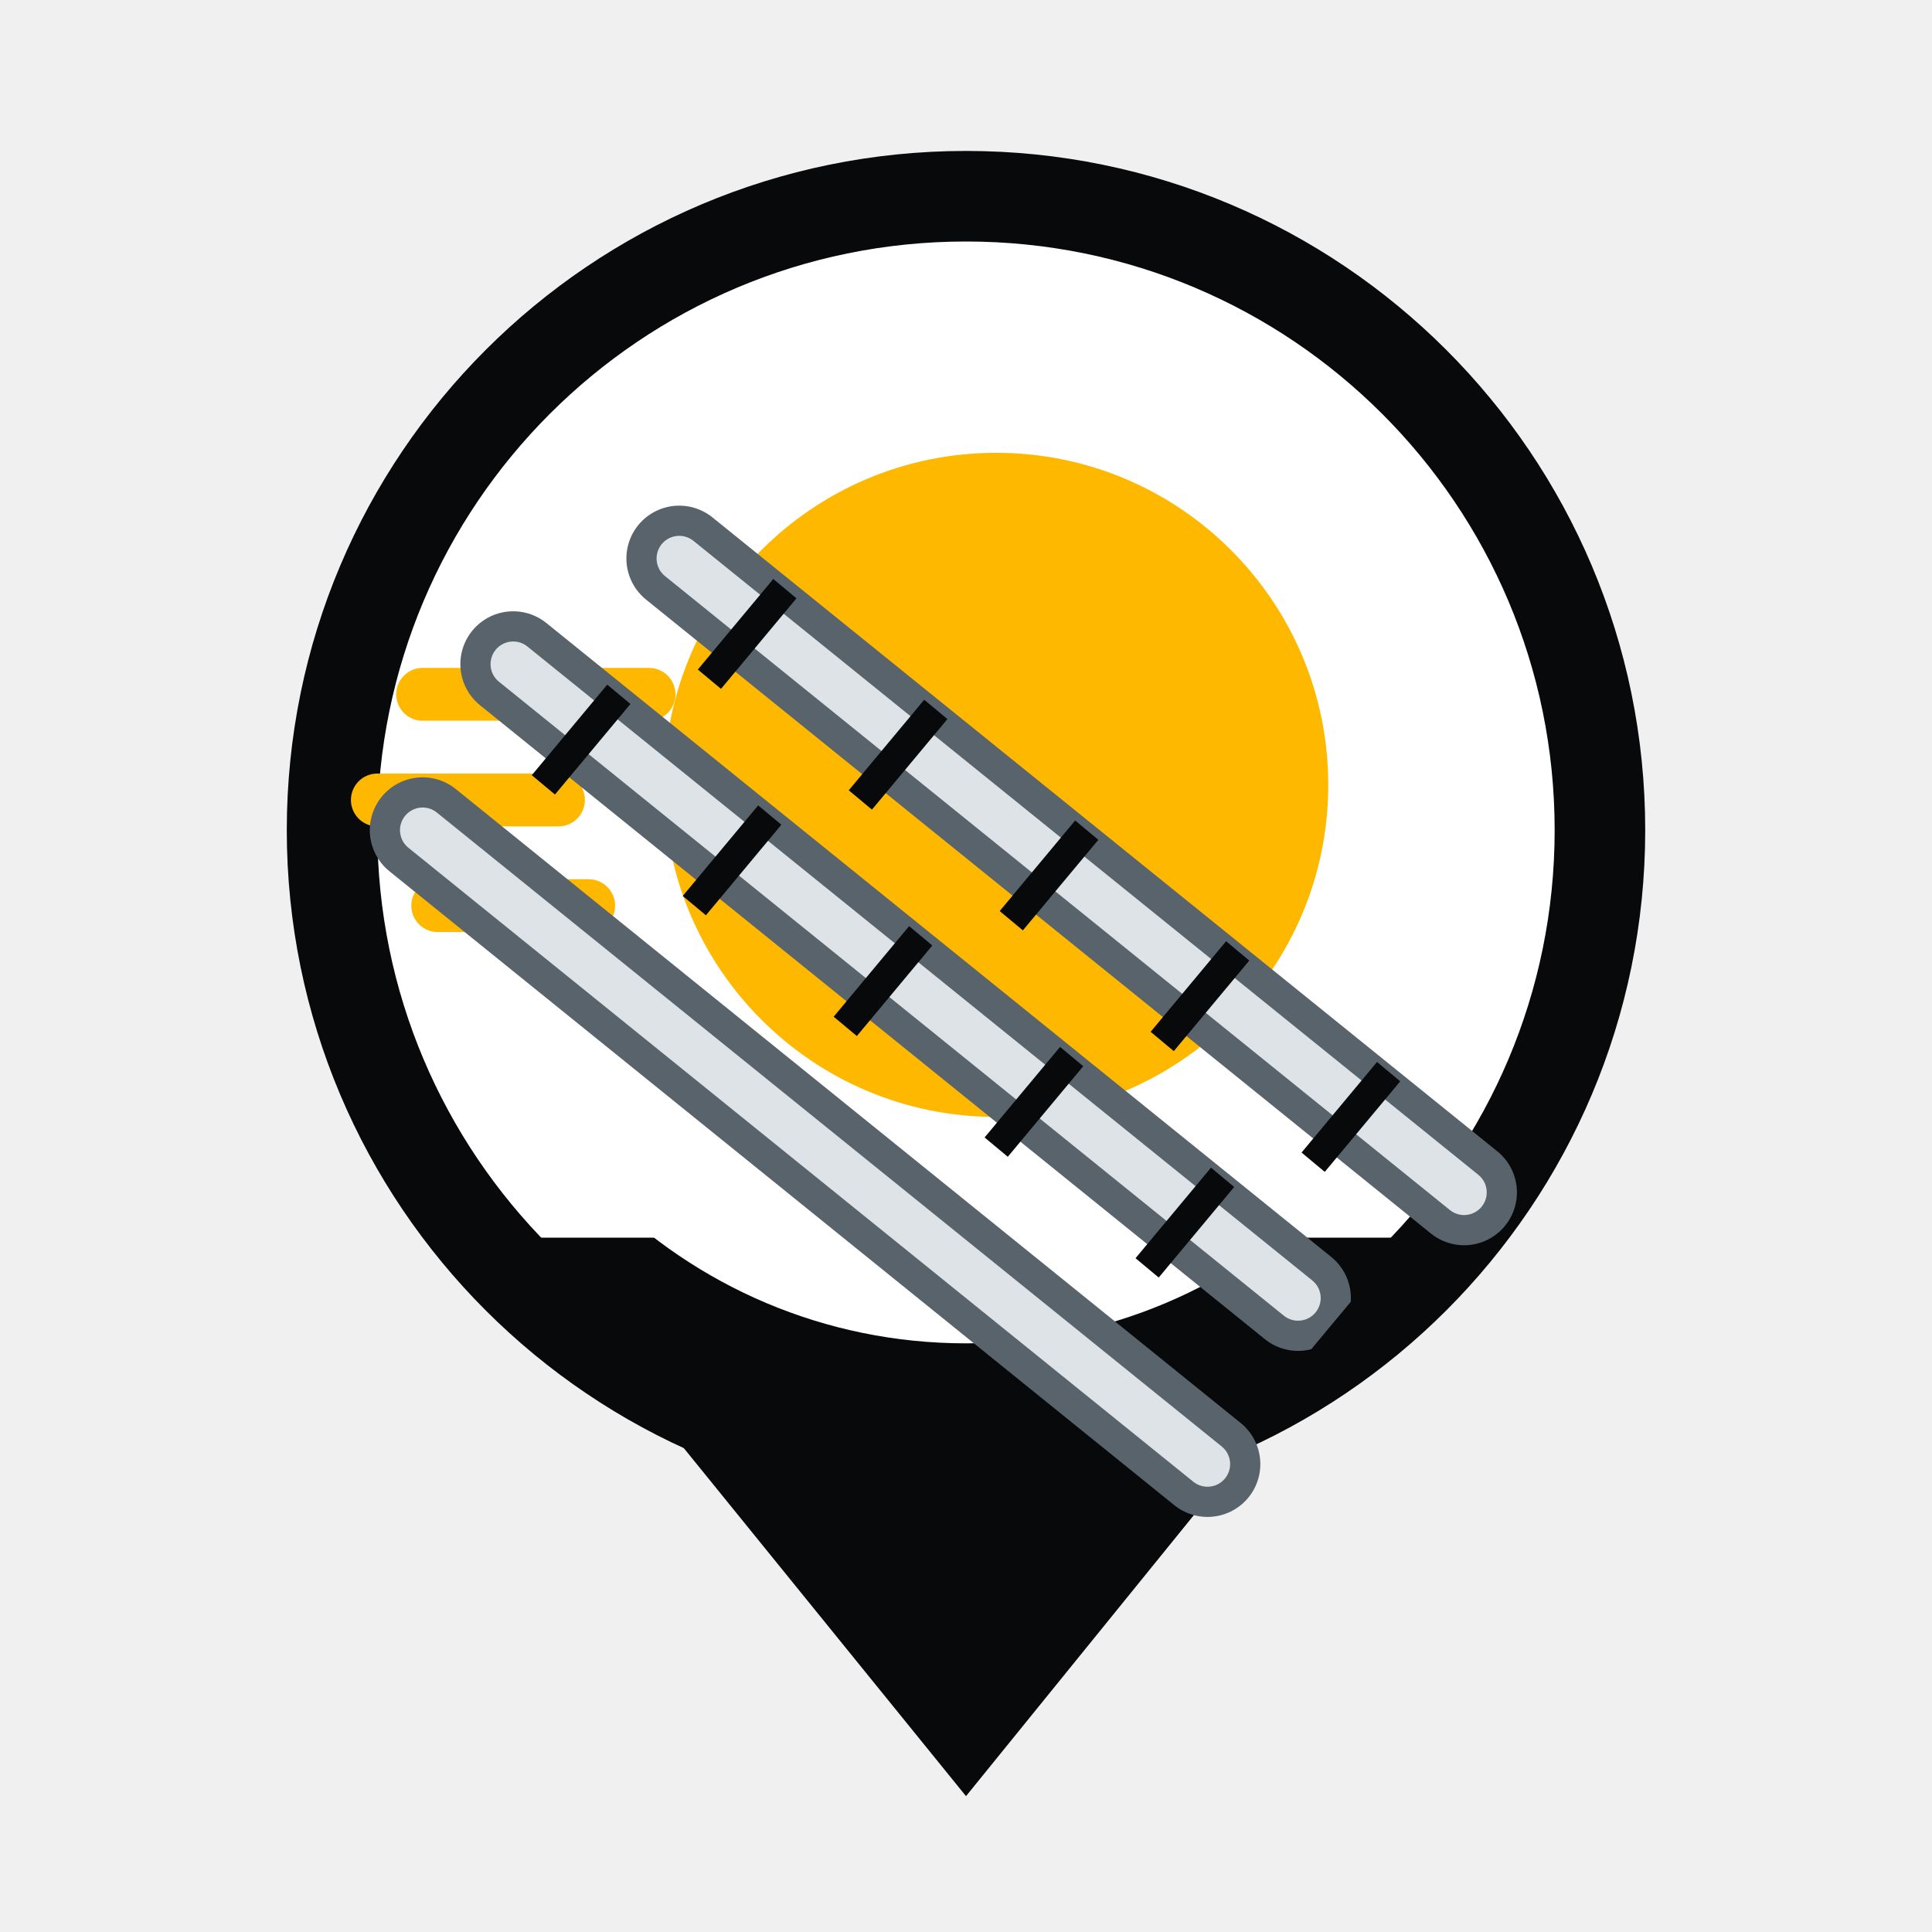
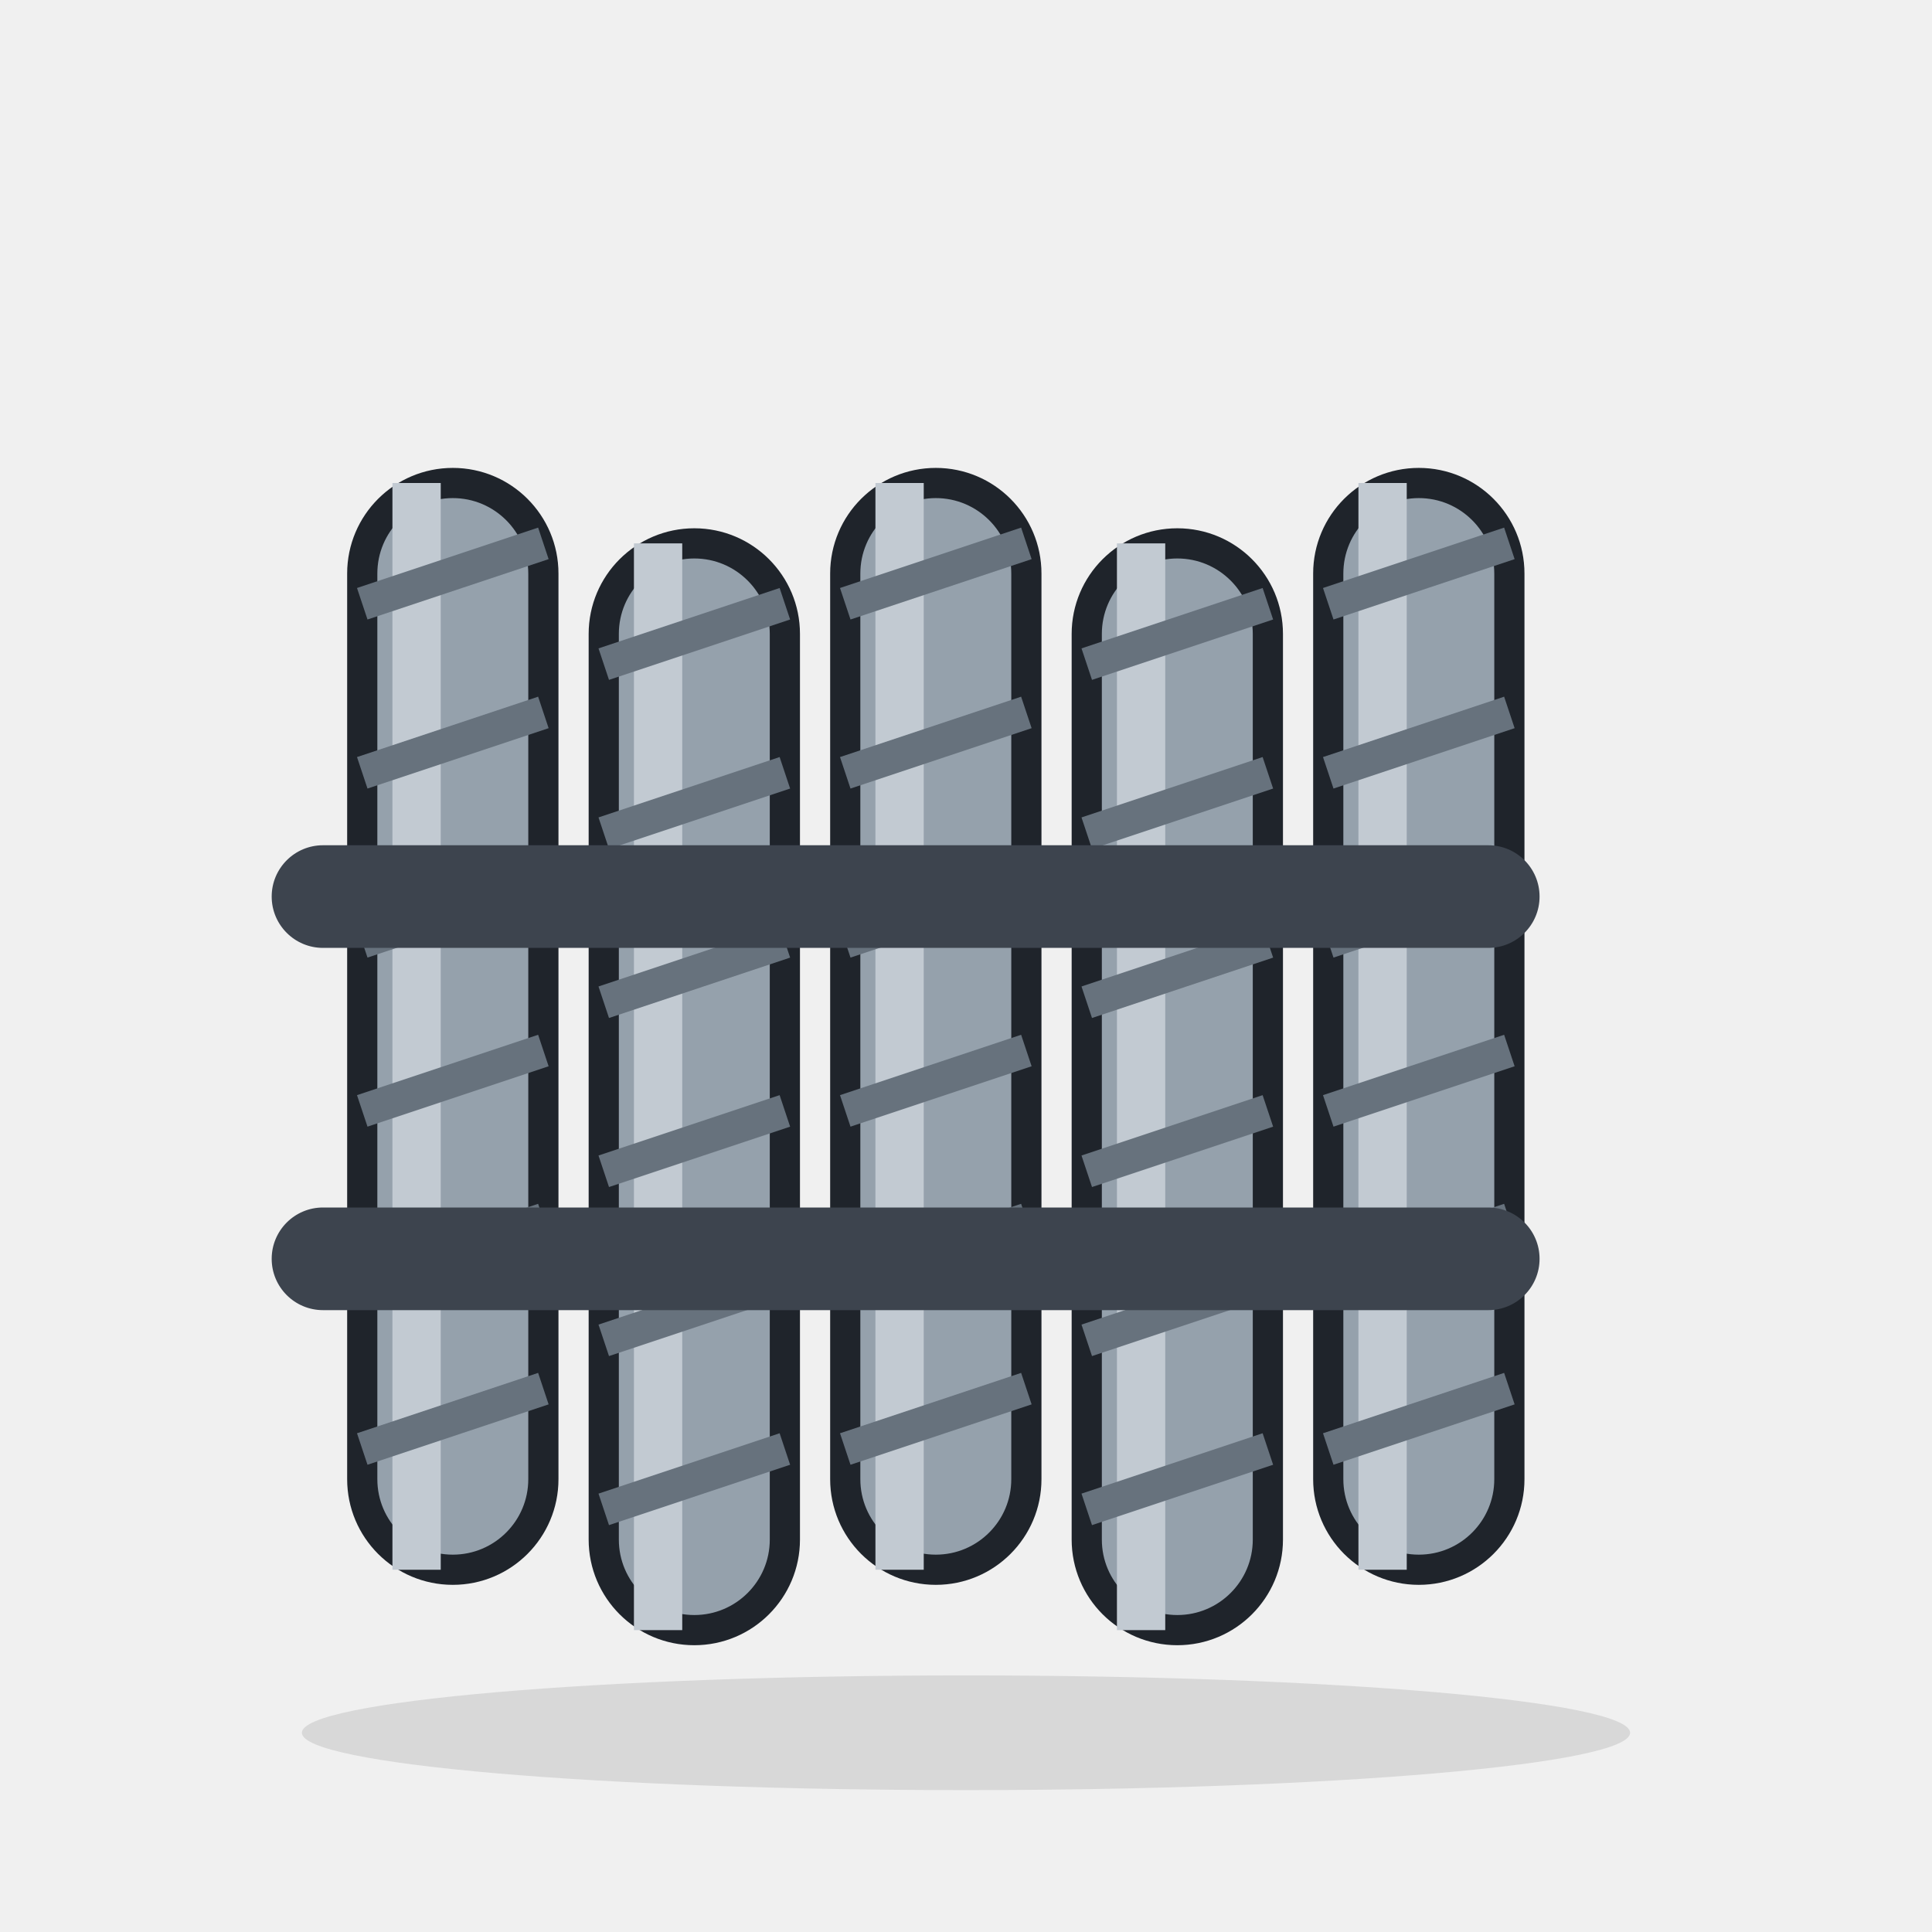
- <svg xmlns="http://www.w3.org/2000/svg" width="128" height="128" viewBox="0 0 128 128" role="img" aria-labelledby="title desc">
-   <circle cx="64" cy="55" r="42" fill="#FFFFFF" stroke="#08090B" stroke-width="6" />
-   <path d="M34 82 L64 119 L94 82" fill="#08090B" />
-   <circle cx="64" cy="55" r="34" fill="#FFFFFF" />
-   <circle cx="66" cy="52" r="22" fill="#FFB800" />
-   <path d="M28 46 H43 M25 53 H37 M29 60 H39" stroke="#FFB800" stroke-width="3.5" stroke-linecap="round" />
-   <g stroke="#08090B" stroke-width="3" stroke-linecap="round">
-     <path d="M34 44 L86 86" stroke="#59636B" stroke-width="7" />
-     <path d="M34 44 L86 86" stroke="#DDE3E7" stroke-width="3" />
-     <path d="M45 37 L97 79" stroke="#59636B" stroke-width="7" />
-     <path d="M45 37 L97 79" stroke="#DDE3E7" stroke-width="3" />
-     <path d="M28 55 L80 97" stroke="#59636B" stroke-width="7" />
-     <path d="M28 55 L80 97" stroke="#DDE3E7" stroke-width="3" />
-   </g>
-   <g stroke="#08090B" stroke-width="2">
-     <path d="M41 46 L36 52 M51 54 L46 60 M61 62 L56 68 M71 70 L66 76 M81 78 L76 84 M91 86 L86 92" />
-     <path d="M52 39 L47 45 M62 47 L57 53 M72 55 L67 61 M82 63 L77 69 M92 71 L87 77" />
-   </g>
+ <svg xmlns="http://www.w3.org/2000/svg" viewBox="0 0 64 64">
+   <ellipse cx="32" cy="57.4" rx="22" ry="1.9" fill="#000" opacity="0.10" />
+   <rect x="12" y="16" width="6" height="36" rx="3" fill="#95A1AC" stroke="#1F242B" stroke-width="1" stroke-linejoin="round" />
+   <rect x="13" y="16" width="1.6" height="36" fill="#C2CAD2" />
+   <line x1="12" y1="20.0" x2="18" y2="18.0" stroke="#67727D" stroke-width="1.1" />
+   <line x1="12" y1="25.6" x2="18" y2="23.6" stroke="#67727D" stroke-width="1.1" />
+   <line x1="12" y1="31.2" x2="18" y2="29.2" stroke="#67727D" stroke-width="1.1" />
+   <line x1="12" y1="36.8" x2="18" y2="34.8" stroke="#67727D" stroke-width="1.1" />
+   <line x1="12" y1="42.4" x2="18" y2="40.4" stroke="#67727D" stroke-width="1.1" />
+   <line x1="12" y1="48.0" x2="18" y2="46.0" stroke="#67727D" stroke-width="1.1" />
+   <rect x="20" y="18" width="6" height="36" rx="3" fill="#95A1AC" stroke="#1F242B" stroke-width="1" stroke-linejoin="round" />
+   <rect x="21" y="18" width="1.6" height="36" fill="#C2CAD2" />
+   <line x1="20" y1="22.0" x2="26" y2="20.0" stroke="#67727D" stroke-width="1.1" />
+   <line x1="20" y1="27.6" x2="26" y2="25.6" stroke="#67727D" stroke-width="1.1" />
+   <line x1="20" y1="33.2" x2="26" y2="31.2" stroke="#67727D" stroke-width="1.1" />
+   <line x1="20" y1="38.8" x2="26" y2="36.8" stroke="#67727D" stroke-width="1.1" />
+   <line x1="20" y1="44.4" x2="26" y2="42.4" stroke="#67727D" stroke-width="1.1" />
+   <line x1="20" y1="50.0" x2="26" y2="48.0" stroke="#67727D" stroke-width="1.1" />
+   <rect x="28" y="16" width="6" height="36" rx="3" fill="#95A1AC" stroke="#1F242B" stroke-width="1" stroke-linejoin="round" />
+   <rect x="29" y="16" width="1.6" height="36" fill="#C2CAD2" />
+   <line x1="28" y1="20.0" x2="34" y2="18.0" stroke="#67727D" stroke-width="1.1" />
+   <line x1="28" y1="25.6" x2="34" y2="23.6" stroke="#67727D" stroke-width="1.1" />
+   <line x1="28" y1="31.2" x2="34" y2="29.2" stroke="#67727D" stroke-width="1.1" />
+   <line x1="28" y1="36.8" x2="34" y2="34.8" stroke="#67727D" stroke-width="1.1" />
+   <line x1="28" y1="42.4" x2="34" y2="40.4" stroke="#67727D" stroke-width="1.1" />
+   <line x1="28" y1="48.0" x2="34" y2="46.0" stroke="#67727D" stroke-width="1.1" />
+   <rect x="36" y="18" width="6" height="36" rx="3" fill="#95A1AC" stroke="#1F242B" stroke-width="1" stroke-linejoin="round" />
+   <rect x="37" y="18" width="1.6" height="36" fill="#C2CAD2" />
+   <line x1="36" y1="22.0" x2="42" y2="20.0" stroke="#67727D" stroke-width="1.1" />
+   <line x1="36" y1="27.6" x2="42" y2="25.6" stroke="#67727D" stroke-width="1.1" />
+   <line x1="36" y1="33.2" x2="42" y2="31.2" stroke="#67727D" stroke-width="1.1" />
+   <line x1="36" y1="38.8" x2="42" y2="36.8" stroke="#67727D" stroke-width="1.1" />
+   <line x1="36" y1="44.4" x2="42" y2="42.4" stroke="#67727D" stroke-width="1.1" />
+   <line x1="36" y1="50.0" x2="42" y2="48.0" stroke="#67727D" stroke-width="1.1" />
+   <rect x="44" y="16" width="6" height="36" rx="3" fill="#95A1AC" stroke="#1F242B" stroke-width="1" stroke-linejoin="round" />
+   <rect x="45" y="16" width="1.6" height="36" fill="#C2CAD2" />
+   <line x1="44" y1="20.0" x2="50" y2="18.0" stroke="#67727D" stroke-width="1.1" />
+   <line x1="44" y1="25.6" x2="50" y2="23.6" stroke="#67727D" stroke-width="1.1" />
+   <line x1="44" y1="31.2" x2="50" y2="29.2" stroke="#67727D" stroke-width="1.1" />
+   <line x1="44" y1="36.8" x2="50" y2="34.8" stroke="#67727D" stroke-width="1.1" />
+   <line x1="44" y1="42.4" x2="50" y2="40.4" stroke="#67727D" stroke-width="1.1" />
+   <line x1="44" y1="48.0" x2="50" y2="46.0" stroke="#67727D" stroke-width="1.1" />
+   <rect x="9" y="28" width="42" height="3.4" rx="1.7" fill="#3D444E" />
+   <rect x="9" y="40" width="42" height="3.4" rx="1.7" fill="#3D444E" />
</svg>
